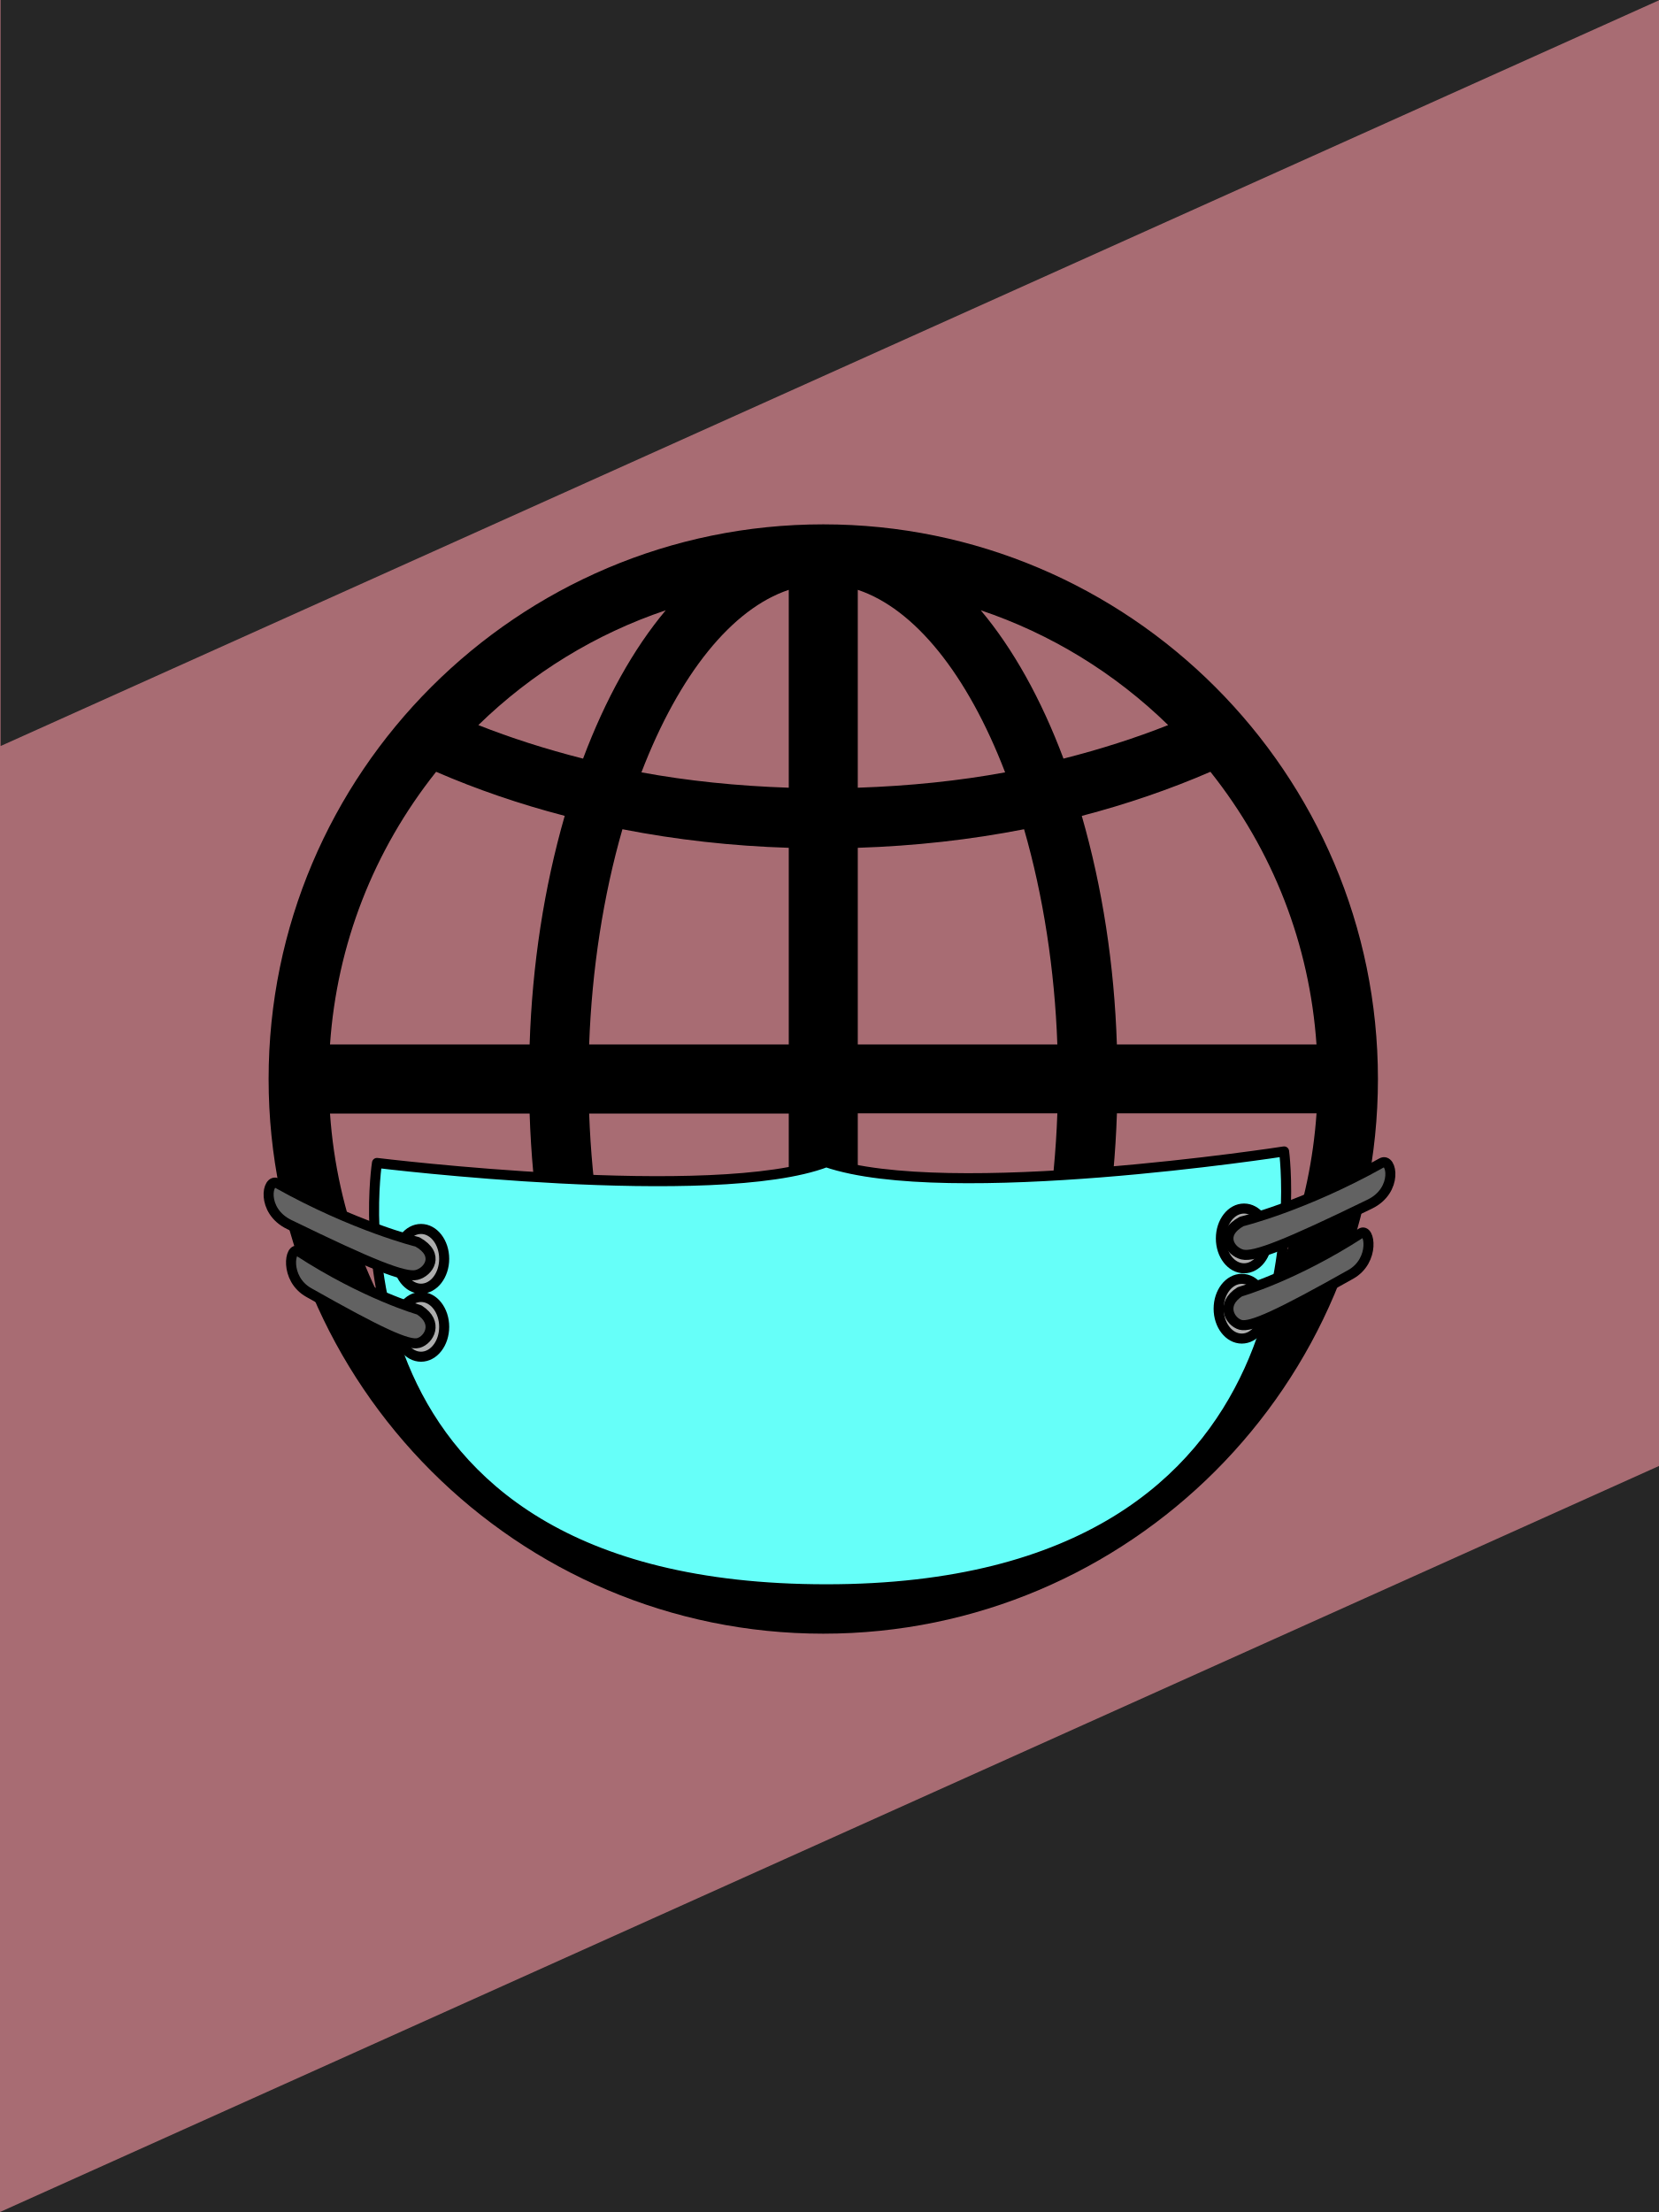
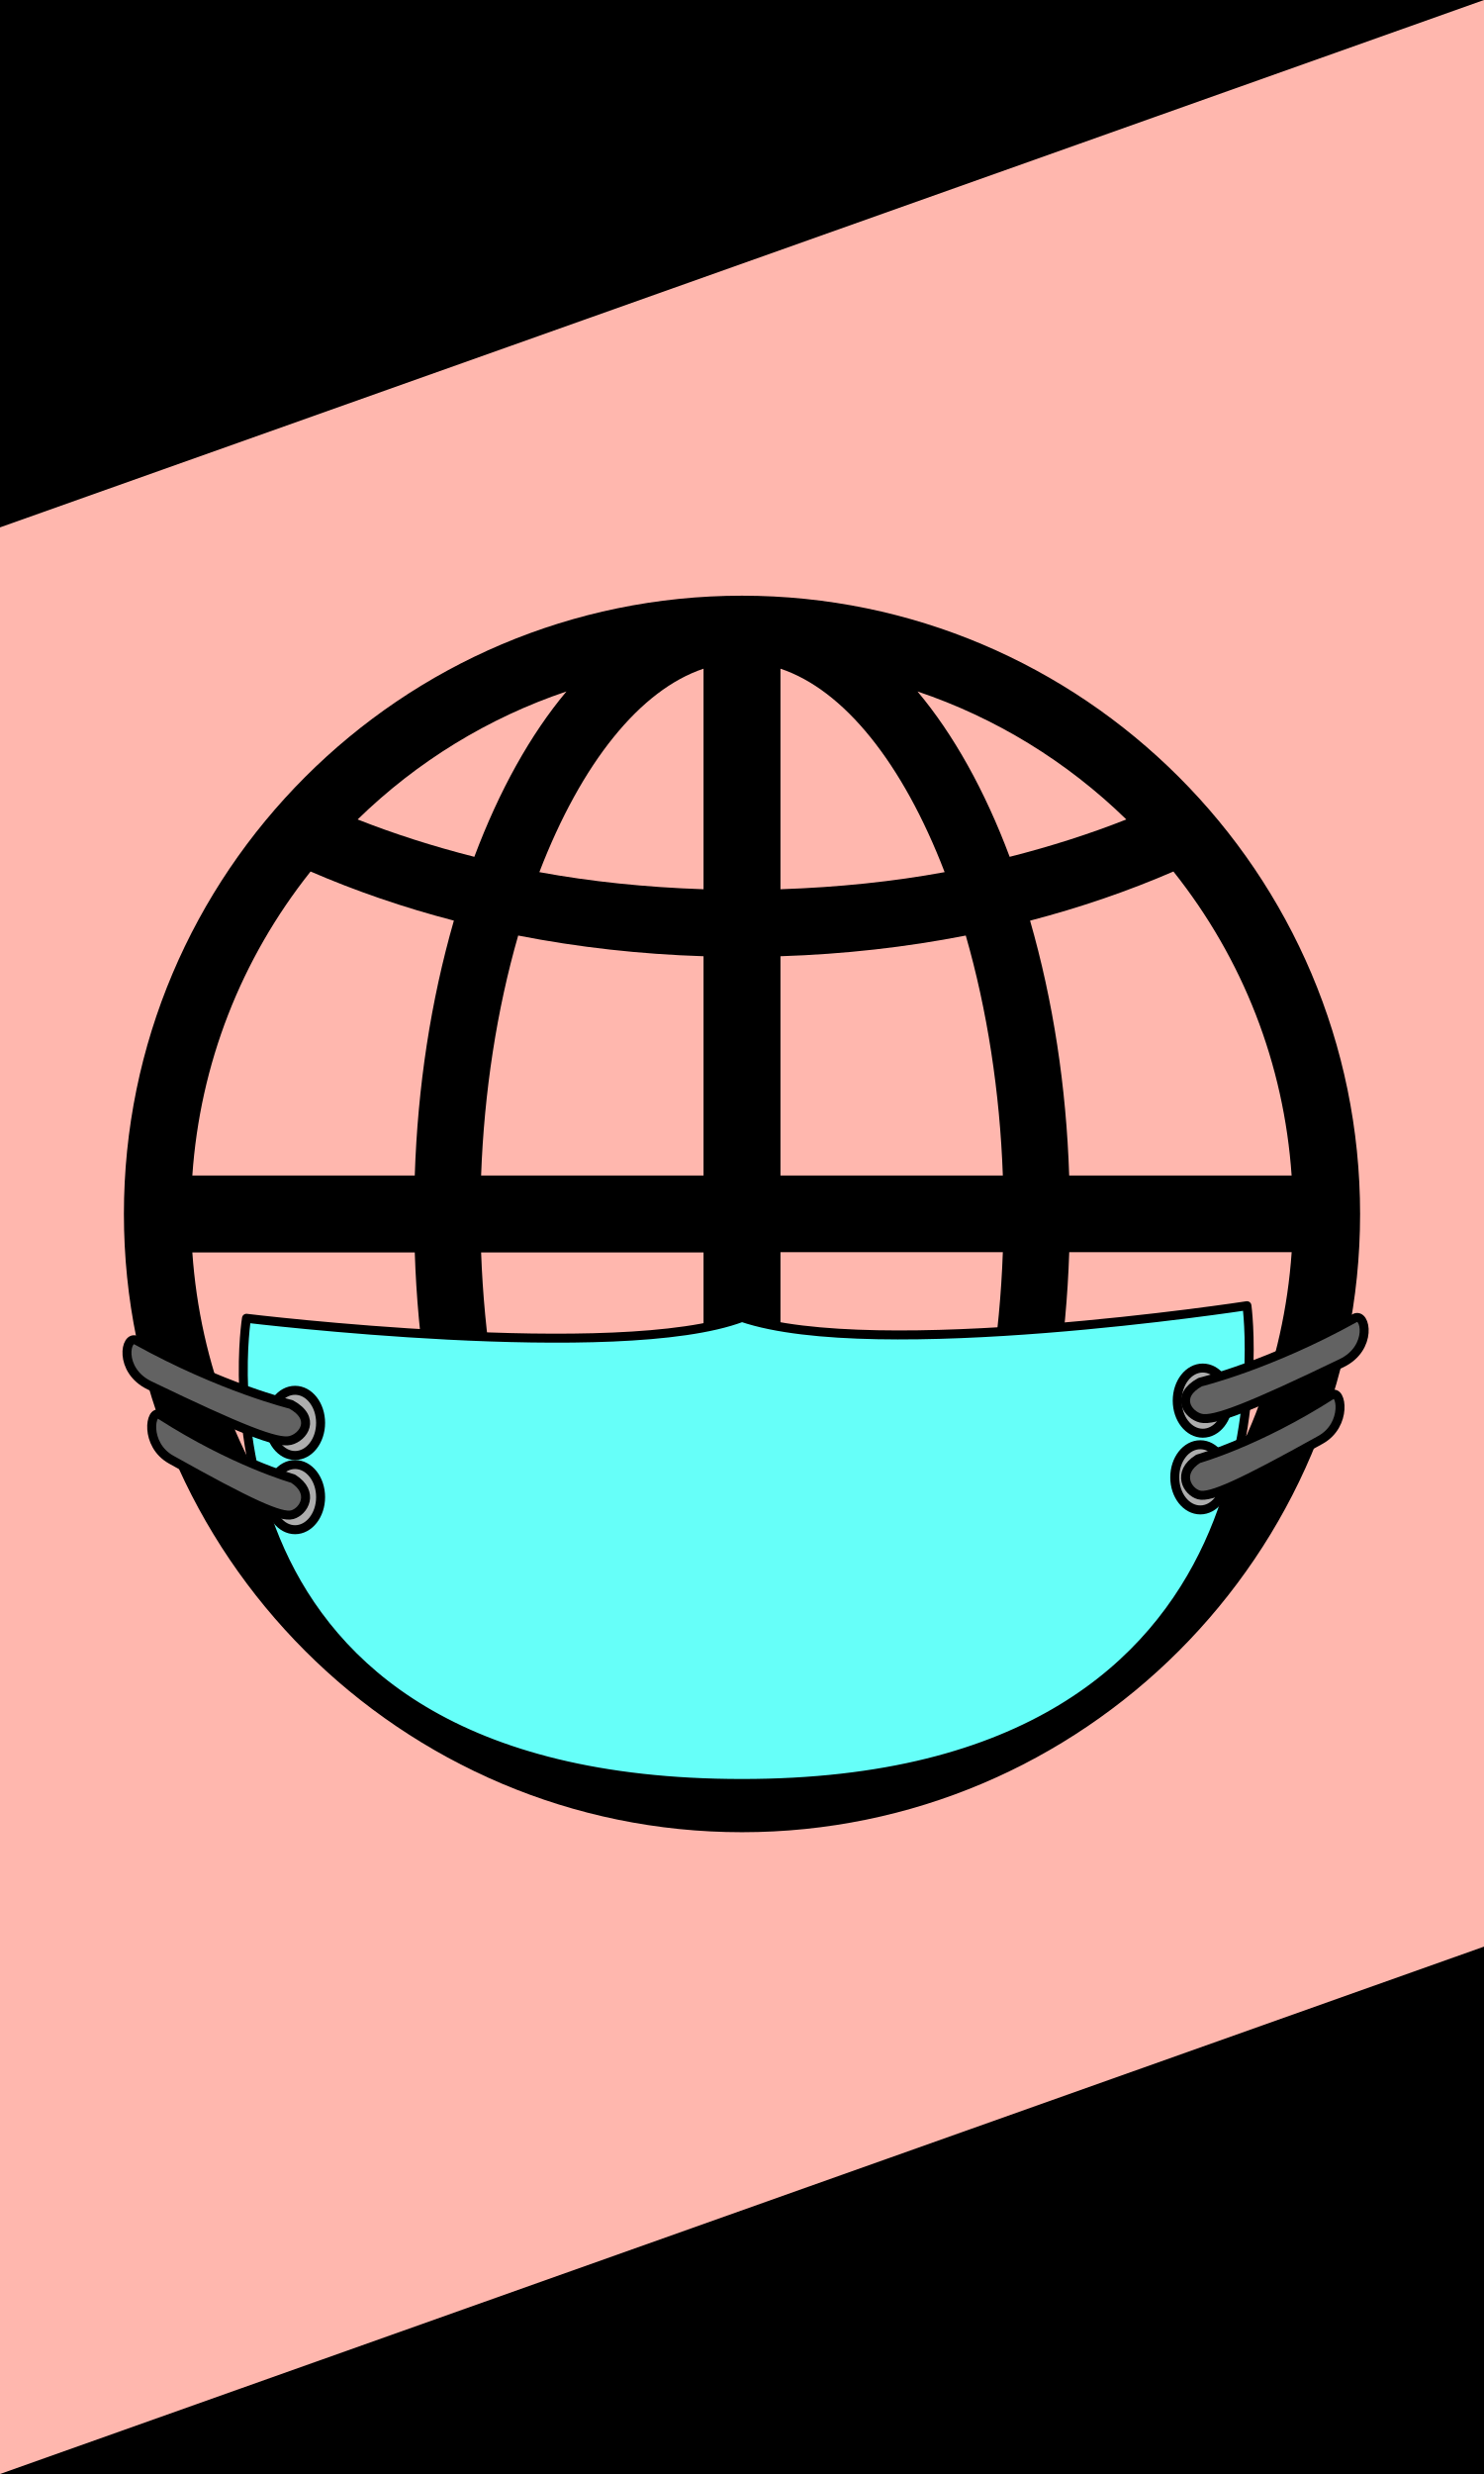
- <svg xmlns="http://www.w3.org/2000/svg" width="100%" height="100%" viewBox="0 0 600 800" version="1.1" xml:space="preserve" style="fill-rule:evenodd;clip-rule:evenodd;stroke-linecap:round;stroke-linejoin:round;stroke-miterlimit:1.5;">
-   <rect x="0" y="0" width="600" height="800" style="fill:#8a3942;fill-opacity:0.74;" />
-   <path d="M0,800l600,-269.812l0,269.812l-600,0" style="fill:#262626;" />
-   <path d="M600.218,0l-600,269.812l0,-269.812l600,0" style="fill:#262626;" />
-   <path id="Globe-Earth" d="M119.353,377.759c2.502,-36.158 15.713,-70.114 38.376,-98.629c14.628,6.338 30.23,11.701 46.508,15.933c-7.487,26.045 -11.749,53.835 -12.693,82.696l-72.191,0Zm165.914,117.85l0,71.579c-20.524,-6.889 -39.618,-30.513 -53.286,-66.042c16.64,-3.083 34.523,-4.924 53.286,-5.537Zm-44.493,64.171c-25.339,-8.541 -48.458,-22.696 -67.772,-41.538c11.67,-4.623 24.363,-8.698 37.872,-12.126c8.053,21.5 18.245,39.745 29.9,53.664Zm-27.698,-157.059l72.191,0l0,71.137c-20.634,0.661 -40.83,2.925 -60.158,6.732c-6.936,-24.096 -11.057,-50.849 -12.033,-77.869Zm72.191,-96.098l0,71.136l-72.191,0c0.976,-27.036 5.097,-53.772 12.033,-77.853c19.423,3.807 39.618,6.072 60.158,6.717Zm-112.265,-44.385c19.329,-18.842 42.449,-32.997 67.772,-41.521c-11.655,13.888 -21.831,32.147 -29.9,53.647c-13.495,-3.428 -26.202,-7.502 -37.872,-12.126Zm58.979,17.096c13.668,-35.561 32.778,-59.168 53.286,-66.011l0,71.564c-18.778,-0.629 -36.662,-2.486 -53.286,-5.553Zm-27.744,206.083c-16.247,4.248 -31.864,9.595 -46.508,15.933c-22.663,-28.483 -35.874,-62.455 -38.376,-98.629l72.191,0c0.944,28.845 5.206,56.619 12.693,82.696Zm271.906,-82.775c-1.155,16.635 -4.561,32.797 -10.101,48.169c-6.527,18.114 -16.016,35.132 -28.275,50.539c-14.659,-6.338 -30.277,-11.685 -46.508,-15.917c7.471,-26.044 11.733,-53.837 12.693,-82.791l72.191,0Zm-165.914,-117.755l0,-71.564c20.524,6.843 39.618,30.466 53.286,66.011c-16.624,3.067 -34.508,4.924 -53.286,5.553Zm74.393,-10.523c-8.053,-21.5 -18.246,-39.759 -29.916,-53.647c25.323,8.524 48.459,22.679 67.773,41.521c-11.67,4.624 -24.362,8.698 -37.857,12.126Zm-2.218,103.395l-72.175,0l0,-71.136c20.602,-0.662 40.797,-2.926 60.143,-6.717c6.936,24.049 11.072,50.803 12.032,77.853Zm21.532,0c-0.944,-28.845 -5.206,-56.619 -12.693,-82.681c16.263,-4.247 31.865,-9.594 46.524,-15.948c22.663,28.499 35.86,62.455 38.36,98.629l-72.191,0Zm-93.707,96.099l0,-71.216l72.175,0c-0.96,27.115 -5.096,53.884 -12.032,77.932c-19.346,-3.807 -39.541,-6.071 -60.143,-6.716Zm112.265,44.384c-19.314,18.842 -42.449,32.997 -67.788,41.538c11.67,-13.919 21.863,-32.164 29.916,-53.664c13.525,3.444 26.218,7.503 37.872,12.126Zm-58.995,-17.096c-13.652,35.529 -32.746,59.137 -53.27,66.042l0,-71.579c18.699,0.613 36.567,2.454 53.27,5.537Zm-65.759,-311.508c-110.599,0 -200.594,89.995 -200.594,200.61c0,110.6 89.995,200.595 200.594,200.595c110.615,0 200.61,-89.995 200.61,-200.595c0,-110.615 -89.995,-200.61 -200.61,-200.61Z" />
-   <g>
-     <path d="M136.337,420.595c0,0 122.3,15.023 162.491,-0.276c43.846,15.026 165.584,-3.892 165.584,-3.892c0,0 21.396,158.365 -165.584,158.365c-186.979,0 -162.491,-154.197 -162.491,-154.197Z" style="fill:#66fff9;stroke:#000;stroke-width:3.63px;" />
-     <ellipse cx="152.269" cy="455.271" rx="8.375" ry="10.802" style="fill:#adadad;stroke:#000;stroke-width:3.63px;" />
-     <ellipse cx="152.269" cy="479.872" rx="8.375" ry="10.802" style="fill:#adadad;stroke:#000;stroke-width:3.63px;" />
-     <ellipse cx="449.112" cy="473.312" rx="8.375" ry="10.802" style="fill:#adadad;stroke:#000;stroke-width:3.63px;" />
-     <ellipse cx="449.923" cy="447.89" rx="8.375" ry="10.802" style="fill:#adadad;stroke:#000;stroke-width:3.63px;" />
-     <path d="M150.944,449.141c0,0 -22.661,-5.527 -50.649,-21.197c-3.749,-2.1 -5.997,9.904 4.267,14.903c29.824,14.527 41.789,19.301 46.111,18.252c4.323,-1.049 8.668,-7.308 0.271,-11.958Z" style="fill:#626262;stroke:#000;stroke-width:3.63px;" />
-     <path d="M449.056,441.76c0,0 22.661,-5.527 50.649,-21.197c3.749,-2.099 5.997,9.904 -4.267,14.904c-29.824,14.527 -41.789,19.3 -46.111,18.251c-4.323,-1.049 -8.668,-7.308 -0.271,-11.958Z" style="fill:#626262;stroke:#000;stroke-width:3.63px;" />
-     <path d="M448.41,467.182c0,0 19.599,-5.527 43.806,-21.197c3.243,-2.1 5.187,9.904 -3.691,14.903c-25.794,14.527 -36.143,19.301 -39.881,18.252c-3.739,-1.049 -7.497,-7.308 -0.234,-11.958Z" style="fill:#626262;stroke:#000;stroke-width:3.63px;" />
-     <path d="M151.606,473.742c0,0 -19.523,-5.527 -43.637,-21.197c-3.23,-2.099 -5.167,9.904 3.677,14.904c25.695,14.526 36.003,19.3 39.727,18.251c3.724,-1.049 7.467,-7.308 0.233,-11.958Z" style="fill:#626262;stroke:#000;stroke-width:3.63px;" />
-   </g>
+ <svg xmlns="http://www.w3.org/2000/svg" width="100%" height="100%" viewBox="0 0 600 1000" version="1.1" xml:space="preserve" style="fill-rule:evenodd;clip-rule:evenodd;stroke-linecap:round;stroke-linejoin:round;stroke-miterlimit:1.5;">
+   <rect x="0" y="0" width="600" height="1000" style="fill:#ffb7ae;" />
+   <path d="M0,1000l600,-213.17l0,213.17l-600,0Z" />
+   <path d="M600,0l-600,213.17l0,-213.17l600,0Z" />
+   <path id="Globe-Earth" d="M77.762,475.135c3.117,-45.045 19.574,-87.346 47.807,-122.869c18.223,7.895 37.66,14.577 57.938,19.849c-9.326,32.445 -14.636,67.066 -15.812,103.02l-89.933,0Zm206.69,146.813l0,89.17c-25.568,-8.582 -49.355,-38.012 -66.382,-82.272c20.73,-3.841 43.007,-6.134 66.382,-6.898Zm-55.429,79.942c-31.565,-10.64 -60.366,-28.274 -84.427,-51.747c14.538,-5.759 30.35,-10.836 47.18,-15.106c10.032,26.784 22.729,49.513 37.247,66.853Zm-34.504,-195.659l89.933,0l0,88.62c-25.706,0.823 -50.864,3.644 -74.943,8.386c-8.641,-30.018 -13.775,-63.345 -14.99,-97.006Zm89.933,-119.716l0,88.62l-89.933,0c1.215,-33.681 6.349,-66.988 14.99,-96.987c24.197,4.742 49.355,7.563 74.943,8.367Zm-139.856,-55.293c24.079,-23.473 52.882,-41.106 84.427,-51.726c-14.518,17.302 -27.195,40.049 -37.247,66.833c-16.812,-4.271 -32.642,-9.347 -47.18,-15.107Zm73.474,21.298c17.027,-44.301 40.834,-73.709 66.382,-82.234l0,89.151c-23.393,-0.783 -45.672,-3.096 -66.382,-6.917Zm-34.563,256.731c-20.24,5.292 -39.695,11.953 -57.938,19.848c-28.233,-35.482 -44.69,-77.804 -47.807,-122.868l89.933,0c1.176,35.934 6.486,70.535 15.812,103.02Zm338.731,-103.118c-3.135,45.142 -19.574,87.484 -47.807,122.966c-18.261,-7.895 -37.718,-14.556 -57.938,-19.828c9.306,-32.445 14.616,-67.068 15.812,-103.138l89.933,0Zm-206.69,-146.696l0,-89.151c25.568,8.525 49.355,37.953 66.382,82.234c-20.71,3.821 -42.989,6.134 -66.382,6.917Zm92.676,-13.108c-10.032,-26.784 -22.729,-49.531 -37.267,-66.833c31.545,10.62 60.368,28.253 84.429,51.726c-14.538,5.76 -30.35,10.836 -47.162,15.107Zm-2.763,128.806l-89.913,0l0,-88.62c25.666,-0.824 50.824,-3.645 74.925,-8.367c8.641,29.959 13.793,63.288 14.988,96.987Zm26.824,0c-1.176,-35.934 -6.486,-70.535 -15.812,-103.002c20.26,-5.29 39.697,-11.952 57.958,-19.867c28.233,35.503 44.672,77.804 47.787,122.869l-89.933,0Zm-116.737,119.716l0,-88.718l89.913,0c-1.195,33.779 -6.347,67.126 -14.988,97.084c-24.101,-4.742 -49.259,-7.563 -74.925,-8.366Zm139.856,55.292c-24.061,23.473 -52.882,41.107 -84.447,51.747c14.538,-17.34 27.235,-40.069 37.267,-66.853c16.85,4.29 32.662,9.347 47.18,15.106Zm-73.494,-21.297c-17.007,44.26 -40.794,73.67 -66.362,82.272l0,-89.17c23.295,0.764 45.554,3.057 66.362,6.898Zm-81.92,-388.067c-137.781,0 -249.894,112.113 -249.894,249.914c0,137.781 112.113,249.893 249.894,249.893c137.801,0 249.914,-112.112 249.914,-249.893c0,-137.801 -112.113,-249.914 -249.914,-249.914Z" />
+   <path d="M99.652,532.855c0,0 150.793,18.32 200.348,-0.336c54.061,18.323 204.16,-4.747 204.16,-4.747c0,0 26.382,193.118 -204.16,193.118c-230.542,0 -200.348,-188.035 -200.348,-188.035Z" style="fill:#66fff9;stroke:#000;stroke-width:3.63px;" />
+   <ellipse cx="119.296" cy="575.14" rx="10.326" ry="13.172" style="fill:#adadad;stroke:#000;stroke-width:3.63px;" />
+   <ellipse cx="119.296" cy="605.14" rx="10.326" ry="13.172" style="fill:#adadad;stroke:#000;stroke-width:3.63px;" />
+   <ellipse cx="485.296" cy="597.14" rx="10.326" ry="13.172" style="fill:#adadad;stroke:#000;stroke-width:3.63px;" />
+   <ellipse cx="486.296" cy="566.14" rx="10.326" ry="13.172" style="fill:#adadad;stroke:#000;stroke-width:3.63px;" />
+   <path d="M117.662,567.665c0,0 -27.94,-6.74 -62.449,-25.849c-4.623,-2.56 -7.394,12.078 5.261,18.175c36.772,17.714 51.525,23.535 56.854,22.256c5.33,-1.279 10.687,-8.912 0.334,-14.582Z" style="fill:#626262;stroke:#000;stroke-width:3.63px;" />
+   <path d="M485.227,558.665c0,0 27.941,-6.74 62.449,-25.849c4.623,-2.56 7.395,12.078 -5.261,18.175c-36.772,17.714 -51.525,23.535 -56.854,22.256c-5.33,-1.279 -10.687,-8.912 -0.334,-14.582Z" style="fill:#626262;stroke:#000;stroke-width:3.63px;" />
+   <path d="M484.43,589.665c0,0 24.166,-6.74 54.012,-25.849c3.999,-2.56 6.396,12.078 -4.55,18.175c-31.804,17.714 -44.564,23.535 -49.173,22.256c-4.61,-1.279 -9.243,-8.912 -0.289,-14.582Z" style="fill:#626262;stroke:#000;stroke-width:3.63px;" />
+   <path d="M118.478,597.665c0,0 -24.072,-6.74 -53.803,-25.849c-3.983,-2.56 -6.37,12.078 4.533,18.175c31.681,17.714 44.391,23.535 48.983,22.256c4.592,-1.279 9.207,-8.912 0.287,-14.582Z" style="fill:#626262;stroke:#000;stroke-width:3.63px;" />
</svg>
